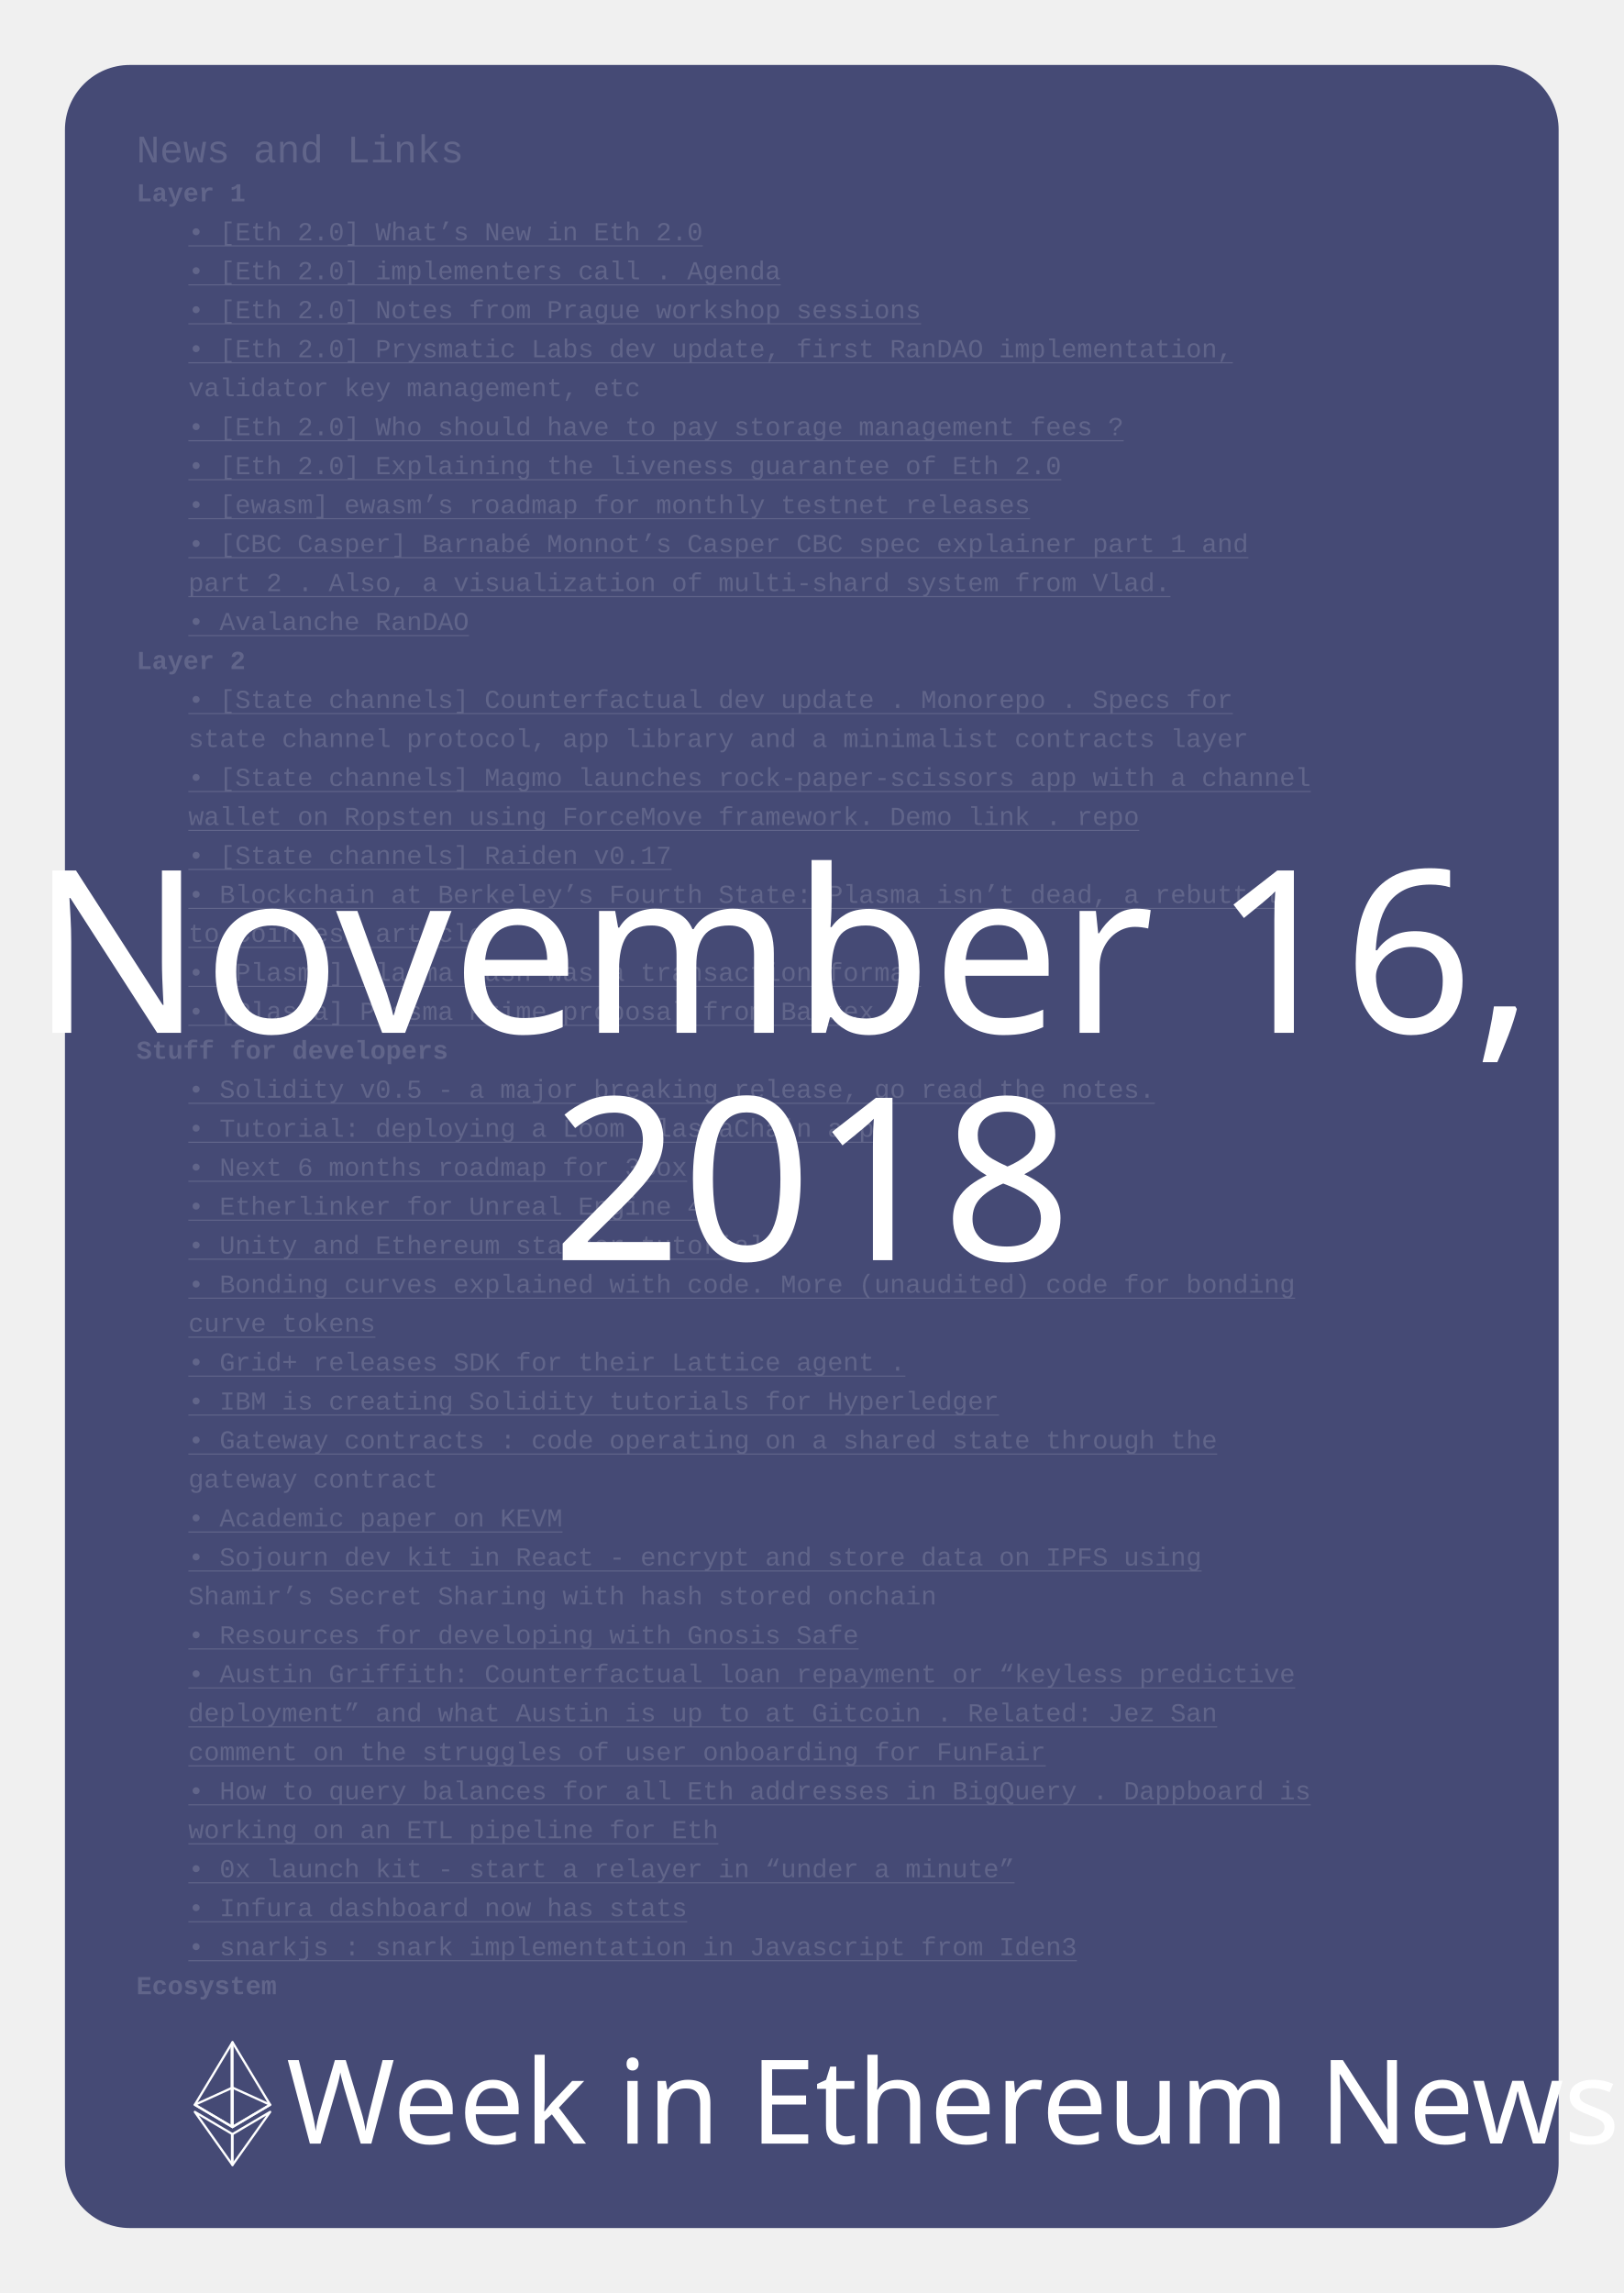
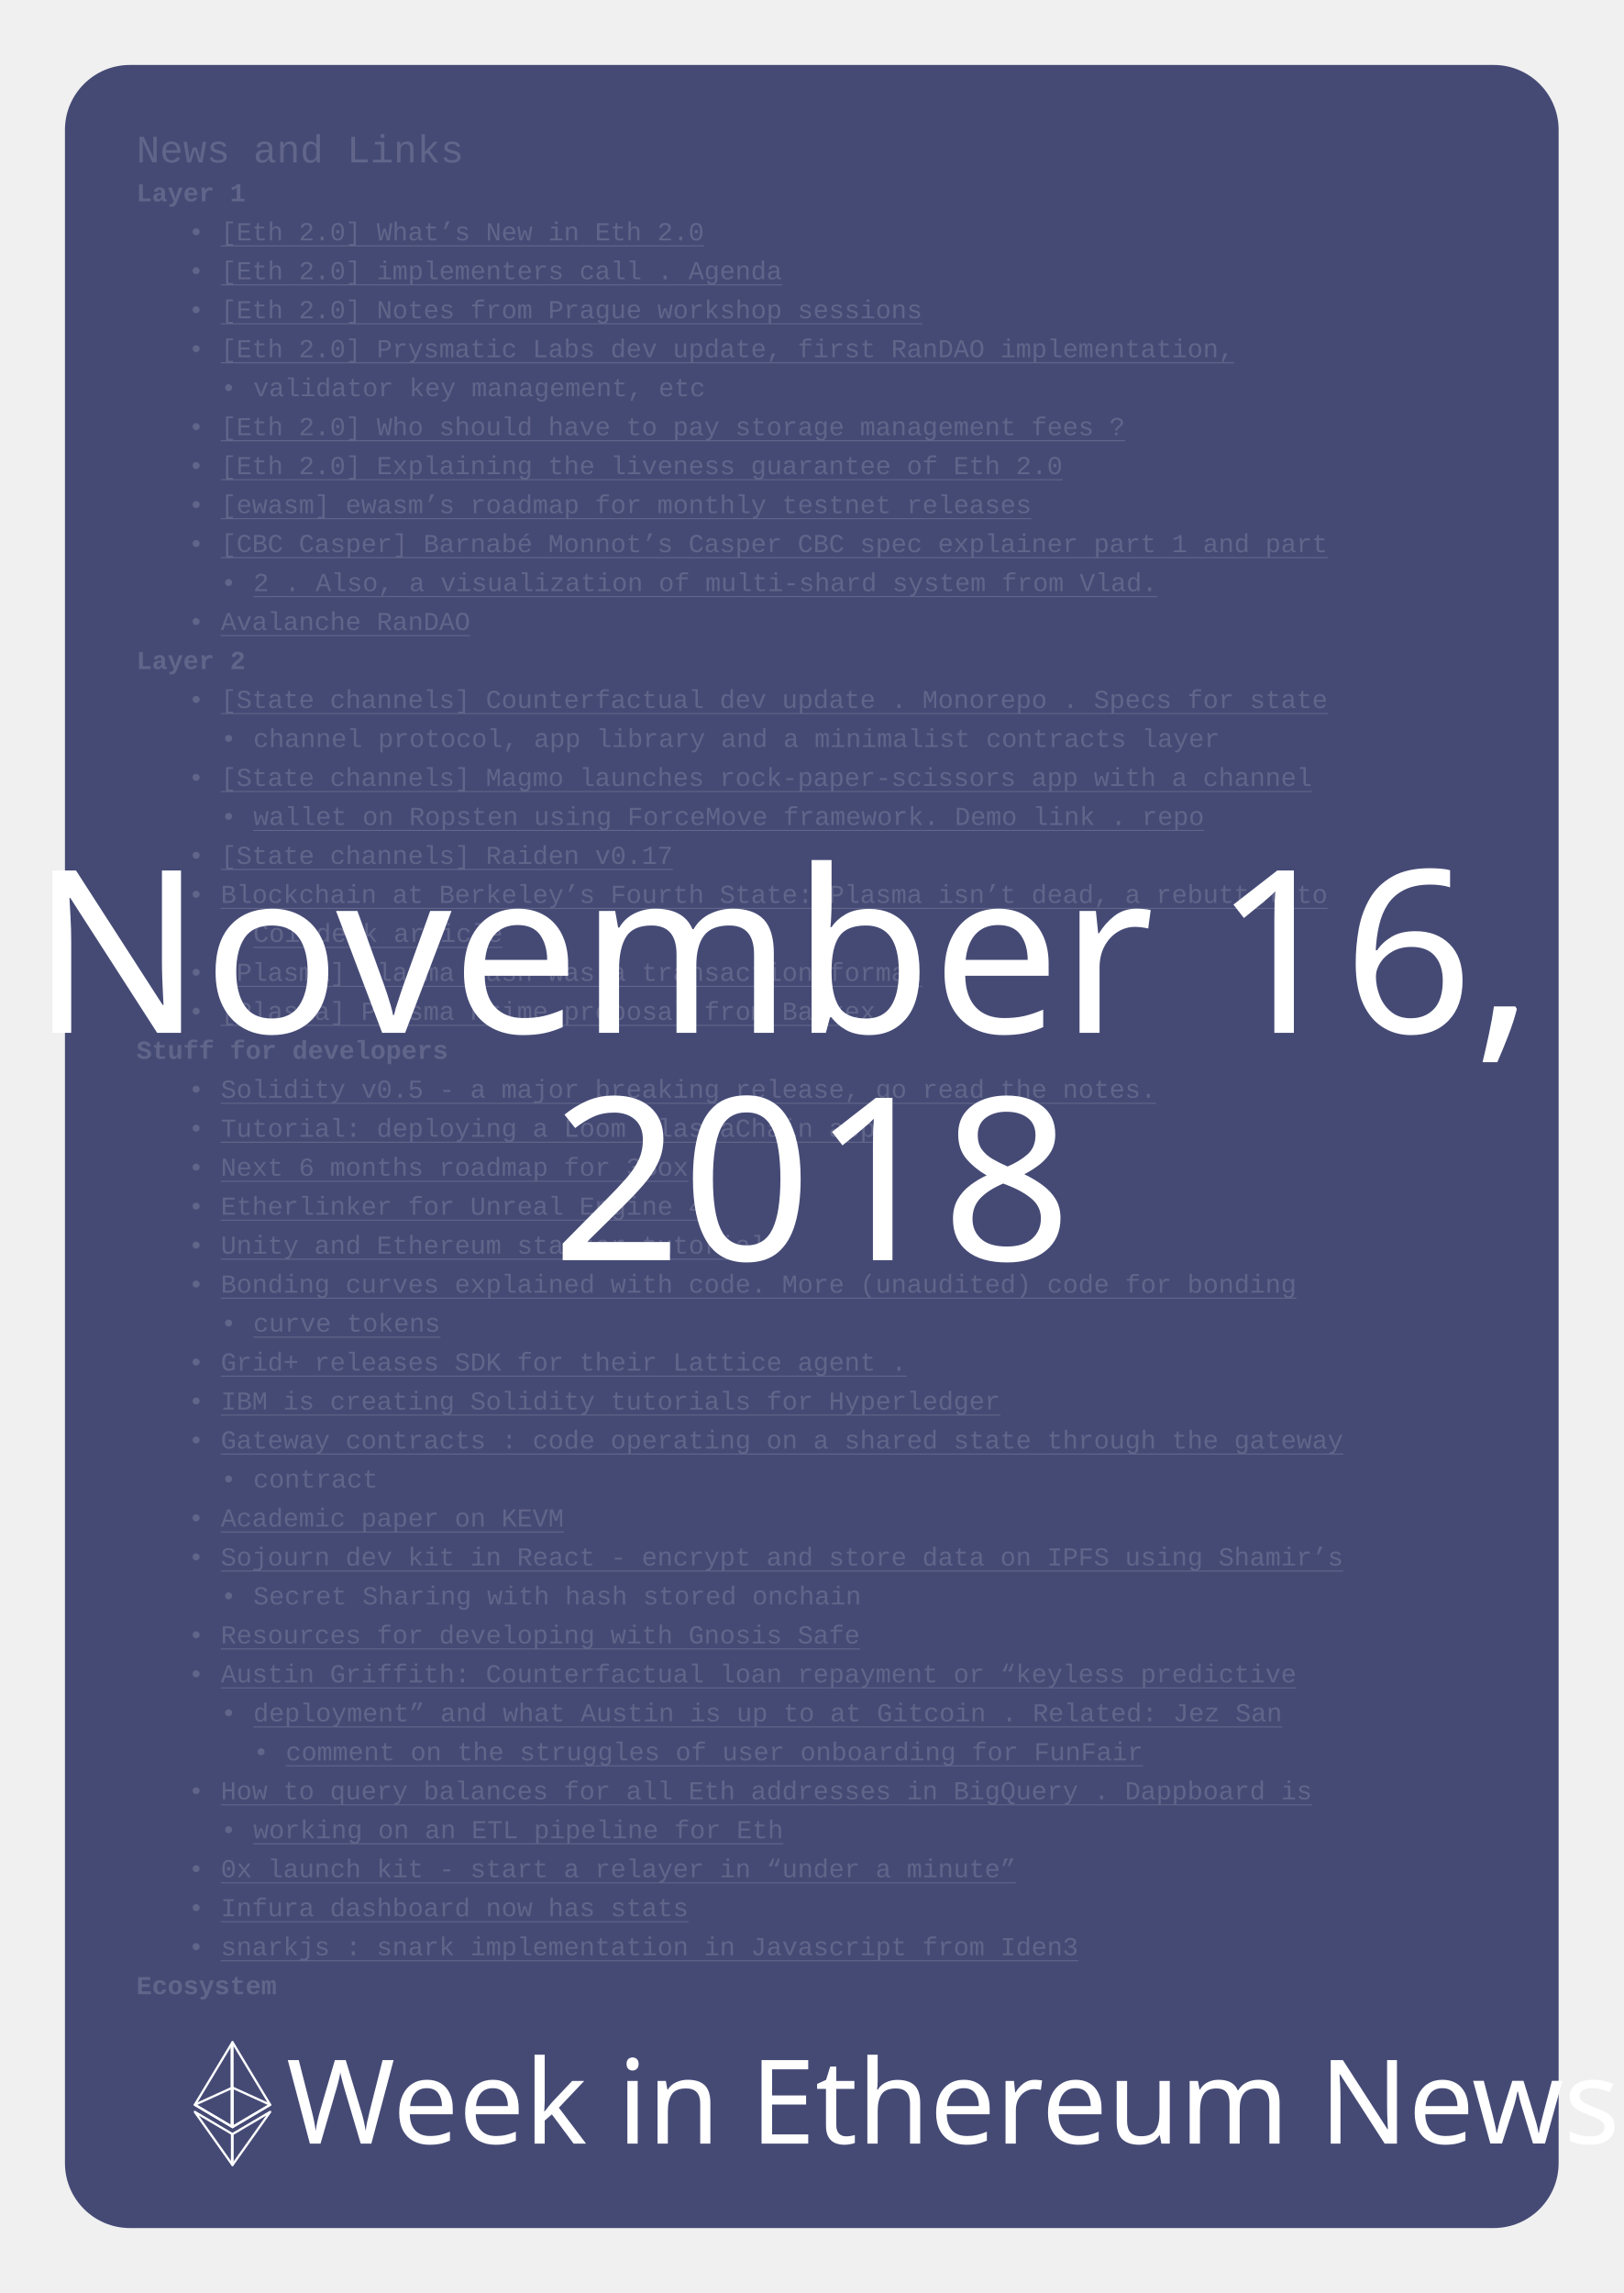
<svg xmlns="http://www.w3.org/2000/svg" width="500" height="706">
  <rect x="20" y="20" width="460" height="666" rx="20" fill="#454A75" />
  <text x="42" y="50" font-size="12" font-family="Courier New" fill="#ffffff" opacity="0.15">News and Links</text>
  <text x="42" y="62" font-size="8" font-family="Courier New" fill="#ffffff" opacity="0.15" font-weight="bold">Layer 1</text>
-   <text x="58" y="74" font-size="8" font-family="Courier New" fill="#ffffff" opacity="0.15" text-decoration="underline">• [Eth 2.0] What’s New in Eth 2.0</text>
-   <text x="58" y="86" font-size="8" font-family="Courier New" fill="#ffffff" opacity="0.15" text-decoration="underline">• [Eth 2.0] implementers call . Agenda</text>
-   <text x="58" y="98" font-size="8" font-family="Courier New" fill="#ffffff" opacity="0.15" text-decoration="underline">• [Eth 2.0] Notes from Prague workshop sessions</text>
-   <text x="58" y="110" font-size="8" font-family="Courier New" fill="#ffffff" opacity="0.15" text-decoration="underline">• [Eth 2.0] Prysmatic Labs dev update, first RanDAO implementation,</text>
-   <text x="58" y="122" font-size="8" font-family="Courier New" fill="#ffffff" opacity="0.15">validator key management, etc</text>
-   <text x="58" y="134" font-size="8" font-family="Courier New" fill="#ffffff" opacity="0.15" text-decoration="underline">• [Eth 2.0] Who should have to pay storage management fees ?</text>
-   <text x="58" y="146" font-size="8" font-family="Courier New" fill="#ffffff" opacity="0.15" text-decoration="underline">• [Eth 2.0] Explaining the liveness guarantee of Eth 2.0</text>
-   <text x="58" y="158" font-size="8" font-family="Courier New" fill="#ffffff" opacity="0.15" text-decoration="underline">• [ewasm] ewasm’s roadmap for monthly testnet releases</text>
-   <text x="58" y="170" font-size="8" font-family="Courier New" fill="#ffffff" opacity="0.15" text-decoration="underline">• [CBC Casper] Barnabé Monnot’s Casper CBC spec explainer part 1 and</text>
-   <text x="58" y="182" font-size="8" font-family="Courier New" fill="#ffffff" opacity="0.15" text-decoration="underline">part 2 . Also, a visualization of multi-shard system from Vlad.</text>
-   <text x="58" y="194" font-size="8" font-family="Courier New" fill="#ffffff" opacity="0.15" text-decoration="underline">• Avalanche RanDAO</text>
+   <text x="58" y="74" font-size="8" font-family="Courier New" fill="#ffffff" opacity="0.15">•</text>
+   <text x="68" y="74" font-size="8" font-family="Courier New" fill="#ffffff" opacity="0.15" text-decoration="underline">[Eth 2.0] What’s New in Eth 2.0</text>
+   <text x="58" y="86" font-size="8" font-family="Courier New" fill="#ffffff" opacity="0.15">•</text>
+   <text x="68" y="86" font-size="8" font-family="Courier New" fill="#ffffff" opacity="0.15" text-decoration="underline">[Eth 2.0] implementers call . Agenda</text>
+   <text x="58" y="98" font-size="8" font-family="Courier New" fill="#ffffff" opacity="0.15">•</text>
+   <text x="68" y="98" font-size="8" font-family="Courier New" fill="#ffffff" opacity="0.15" text-decoration="underline">[Eth 2.0] Notes from Prague workshop sessions</text>
+   <text x="58" y="110" font-size="8" font-family="Courier New" fill="#ffffff" opacity="0.15">•</text>
+   <text x="68" y="110" font-size="8" font-family="Courier New" fill="#ffffff" opacity="0.15" text-decoration="underline">[Eth 2.0] Prysmatic Labs dev update, first RanDAO implementation,</text>
+   <text x="68" y="122" font-size="8" font-family="Courier New" fill="#ffffff" opacity="0.15">•</text>
+   <text x="78" y="122" font-size="8" font-family="Courier New" fill="#ffffff" opacity="0.15">validator key management, etc</text>
+   <text x="58" y="134" font-size="8" font-family="Courier New" fill="#ffffff" opacity="0.15">•</text>
+   <text x="68" y="134" font-size="8" font-family="Courier New" fill="#ffffff" opacity="0.15" text-decoration="underline">[Eth 2.0] Who should have to pay storage management fees ?</text>
+   <text x="58" y="146" font-size="8" font-family="Courier New" fill="#ffffff" opacity="0.15">•</text>
+   <text x="68" y="146" font-size="8" font-family="Courier New" fill="#ffffff" opacity="0.15" text-decoration="underline">[Eth 2.0] Explaining the liveness guarantee of Eth 2.0</text>
+   <text x="58" y="158" font-size="8" font-family="Courier New" fill="#ffffff" opacity="0.15">•</text>
+   <text x="68" y="158" font-size="8" font-family="Courier New" fill="#ffffff" opacity="0.15" text-decoration="underline">[ewasm] ewasm’s roadmap for monthly testnet releases</text>
+   <text x="58" y="170" font-size="8" font-family="Courier New" fill="#ffffff" opacity="0.15">•</text>
+   <text x="68" y="170" font-size="8" font-family="Courier New" fill="#ffffff" opacity="0.15" text-decoration="underline">[CBC Casper] Barnabé Monnot’s Casper CBC spec explainer part 1 and part</text>
+   <text x="68" y="182" font-size="8" font-family="Courier New" fill="#ffffff" opacity="0.15">•</text>
+   <text x="78" y="182" font-size="8" font-family="Courier New" fill="#ffffff" opacity="0.15" text-decoration="underline">2 . Also, a visualization of multi-shard system from Vlad.</text>
+   <text x="58" y="194" font-size="8" font-family="Courier New" fill="#ffffff" opacity="0.15">•</text>
+   <text x="68" y="194" font-size="8" font-family="Courier New" fill="#ffffff" opacity="0.15" text-decoration="underline">Avalanche RanDAO</text>
  <text x="42" y="206" font-size="8" font-family="Courier New" fill="#ffffff" opacity="0.15" font-weight="bold">Layer 2</text>
-   <text x="58" y="218" font-size="8" font-family="Courier New" fill="#ffffff" opacity="0.15" text-decoration="underline">• [State channels] Counterfactual dev update . Monorepo . Specs for</text>
-   <text x="58" y="230" font-size="8" font-family="Courier New" fill="#ffffff" opacity="0.15">state channel protocol, app library and a minimalist contracts layer</text>
-   <text x="58" y="242" font-size="8" font-family="Courier New" fill="#ffffff" opacity="0.15" text-decoration="underline">• [State channels] Magmo launches rock-paper-scissors app with a channel</text>
-   <text x="58" y="254" font-size="8" font-family="Courier New" fill="#ffffff" opacity="0.15" text-decoration="underline">wallet on Ropsten using ForceMove framework. Demo link . repo</text>
-   <text x="58" y="266" font-size="8" font-family="Courier New" fill="#ffffff" opacity="0.15" text-decoration="underline">• [State channels] Raiden v0.17</text>
-   <text x="58" y="278" font-size="8" font-family="Courier New" fill="#ffffff" opacity="0.15" text-decoration="underline">• Blockchain at Berkeley’s Fourth State: Plasma isn’t dead, a rebuttal</text>
-   <text x="58" y="290" font-size="8" font-family="Courier New" fill="#ffffff" opacity="0.15" text-decoration="underline">to Coindesk article</text>
-   <text x="58" y="302" font-size="8" font-family="Courier New" fill="#ffffff" opacity="0.15" text-decoration="underline">• [Plasma] Plasma Cash was a transaction format</text>
-   <text x="58" y="314" font-size="8" font-family="Courier New" fill="#ffffff" opacity="0.15" text-decoration="underline">• [Plasma] Plasma Prime proposal from Bankex</text>
+   <text x="58" y="218" font-size="8" font-family="Courier New" fill="#ffffff" opacity="0.15">•</text>
+   <text x="68" y="218" font-size="8" font-family="Courier New" fill="#ffffff" opacity="0.15" text-decoration="underline">[State channels] Counterfactual dev update . Monorepo . Specs for state</text>
+   <text x="68" y="230" font-size="8" font-family="Courier New" fill="#ffffff" opacity="0.15">•</text>
+   <text x="78" y="230" font-size="8" font-family="Courier New" fill="#ffffff" opacity="0.15">channel protocol, app library and a minimalist contracts layer</text>
+   <text x="58" y="242" font-size="8" font-family="Courier New" fill="#ffffff" opacity="0.15">•</text>
+   <text x="68" y="242" font-size="8" font-family="Courier New" fill="#ffffff" opacity="0.15" text-decoration="underline">[State channels] Magmo launches rock-paper-scissors app with a channel</text>
+   <text x="68" y="254" font-size="8" font-family="Courier New" fill="#ffffff" opacity="0.15">•</text>
+   <text x="78" y="254" font-size="8" font-family="Courier New" fill="#ffffff" opacity="0.15" text-decoration="underline">wallet on Ropsten using ForceMove framework. Demo link . repo</text>
+   <text x="58" y="266" font-size="8" font-family="Courier New" fill="#ffffff" opacity="0.15">•</text>
+   <text x="68" y="266" font-size="8" font-family="Courier New" fill="#ffffff" opacity="0.15" text-decoration="underline">[State channels] Raiden v0.17</text>
+   <text x="58" y="278" font-size="8" font-family="Courier New" fill="#ffffff" opacity="0.15">•</text>
+   <text x="68" y="278" font-size="8" font-family="Courier New" fill="#ffffff" opacity="0.15" text-decoration="underline">Blockchain at Berkeley’s Fourth State: Plasma isn’t dead, a rebuttal to</text>
+   <text x="68" y="290" font-size="8" font-family="Courier New" fill="#ffffff" opacity="0.15">•</text>
+   <text x="78" y="290" font-size="8" font-family="Courier New" fill="#ffffff" opacity="0.15" text-decoration="underline">Coindesk article</text>
+   <text x="58" y="302" font-size="8" font-family="Courier New" fill="#ffffff" opacity="0.15">•</text>
+   <text x="68" y="302" font-size="8" font-family="Courier New" fill="#ffffff" opacity="0.15" text-decoration="underline">[Plasma] Plasma Cash was a transaction format</text>
+   <text x="58" y="314" font-size="8" font-family="Courier New" fill="#ffffff" opacity="0.15">•</text>
+   <text x="68" y="314" font-size="8" font-family="Courier New" fill="#ffffff" opacity="0.15" text-decoration="underline">[Plasma] Plasma Prime proposal from Bankex</text>
  <text x="42" y="326" font-size="8" font-family="Courier New" fill="#ffffff" opacity="0.15" font-weight="bold">Stuff for developers</text>
-   <text x="58" y="338" font-size="8" font-family="Courier New" fill="#ffffff" opacity="0.15" text-decoration="underline">• Solidity v0.5 - a major breaking release, go read the notes.</text>
-   <text x="58" y="350" font-size="8" font-family="Courier New" fill="#ffffff" opacity="0.15" text-decoration="underline">• Tutorial: deploying a Loom PlasmaChain app</text>
-   <text x="58" y="362" font-size="8" font-family="Courier New" fill="#ffffff" opacity="0.15" text-decoration="underline">• Next 6 months roadmap for 3Box</text>
-   <text x="58" y="374" font-size="8" font-family="Courier New" fill="#ffffff" opacity="0.15" text-decoration="underline">• Etherlinker for Unreal Engine 4</text>
-   <text x="58" y="386" font-size="8" font-family="Courier New" fill="#ffffff" opacity="0.15" text-decoration="underline">• Unity and Ethereum starter tutorial</text>
-   <text x="58" y="398" font-size="8" font-family="Courier New" fill="#ffffff" opacity="0.15" text-decoration="underline">• Bonding curves explained with code. More (unaudited) code for bonding</text>
-   <text x="58" y="410" font-size="8" font-family="Courier New" fill="#ffffff" opacity="0.15" text-decoration="underline">curve tokens</text>
-   <text x="58" y="422" font-size="8" font-family="Courier New" fill="#ffffff" opacity="0.15" text-decoration="underline">• Grid+ releases SDK for their Lattice agent .</text>
-   <text x="58" y="434" font-size="8" font-family="Courier New" fill="#ffffff" opacity="0.15" text-decoration="underline">• IBM is creating Solidity tutorials for Hyperledger</text>
-   <text x="58" y="446" font-size="8" font-family="Courier New" fill="#ffffff" opacity="0.15" text-decoration="underline">• Gateway contracts : code operating on a shared state through the</text>
-   <text x="58" y="458" font-size="8" font-family="Courier New" fill="#ffffff" opacity="0.15">gateway contract</text>
-   <text x="58" y="470" font-size="8" font-family="Courier New" fill="#ffffff" opacity="0.15" text-decoration="underline">• Academic paper on KEVM</text>
-   <text x="58" y="482" font-size="8" font-family="Courier New" fill="#ffffff" opacity="0.15" text-decoration="underline">• Sojourn dev kit in React - encrypt and store data on IPFS using</text>
-   <text x="58" y="494" font-size="8" font-family="Courier New" fill="#ffffff" opacity="0.15">Shamir’s Secret Sharing with hash stored onchain</text>
-   <text x="58" y="506" font-size="8" font-family="Courier New" fill="#ffffff" opacity="0.15" text-decoration="underline">• Resources for developing with Gnosis Safe</text>
-   <text x="58" y="518" font-size="8" font-family="Courier New" fill="#ffffff" opacity="0.15" text-decoration="underline">• Austin Griffith: Counterfactual loan repayment or “keyless predictive</text>
-   <text x="58" y="530" font-size="8" font-family="Courier New" fill="#ffffff" opacity="0.15" text-decoration="underline">deployment” and what Austin is up to at Gitcoin . Related: Jez San</text>
-   <text x="58" y="542" font-size="8" font-family="Courier New" fill="#ffffff" opacity="0.15" text-decoration="underline">comment on the struggles of user onboarding for FunFair</text>
-   <text x="58" y="554" font-size="8" font-family="Courier New" fill="#ffffff" opacity="0.15" text-decoration="underline">• How to query balances for all Eth addresses in BigQuery . Dappboard is</text>
-   <text x="58" y="566" font-size="8" font-family="Courier New" fill="#ffffff" opacity="0.15" text-decoration="underline">working on an ETL pipeline for Eth</text>
-   <text x="58" y="578" font-size="8" font-family="Courier New" fill="#ffffff" opacity="0.15" text-decoration="underline">• 0x launch kit - start a relayer in “under a minute”</text>
-   <text x="58" y="590" font-size="8" font-family="Courier New" fill="#ffffff" opacity="0.15" text-decoration="underline">• Infura dashboard now has stats</text>
-   <text x="58" y="602" font-size="8" font-family="Courier New" fill="#ffffff" opacity="0.15" text-decoration="underline">• snarkjs : snark implementation in Javascript from Iden3</text>
+   <text x="58" y="338" font-size="8" font-family="Courier New" fill="#ffffff" opacity="0.15">•</text>
+   <text x="68" y="338" font-size="8" font-family="Courier New" fill="#ffffff" opacity="0.15" text-decoration="underline">Solidity v0.5 - a major breaking release, go read the notes.</text>
+   <text x="58" y="350" font-size="8" font-family="Courier New" fill="#ffffff" opacity="0.15">•</text>
+   <text x="68" y="350" font-size="8" font-family="Courier New" fill="#ffffff" opacity="0.15" text-decoration="underline">Tutorial: deploying a Loom PlasmaChain app</text>
+   <text x="58" y="362" font-size="8" font-family="Courier New" fill="#ffffff" opacity="0.15">•</text>
+   <text x="68" y="362" font-size="8" font-family="Courier New" fill="#ffffff" opacity="0.15" text-decoration="underline">Next 6 months roadmap for 3Box</text>
+   <text x="58" y="374" font-size="8" font-family="Courier New" fill="#ffffff" opacity="0.15">•</text>
+   <text x="68" y="374" font-size="8" font-family="Courier New" fill="#ffffff" opacity="0.15" text-decoration="underline">Etherlinker for Unreal Engine 4</text>
+   <text x="58" y="386" font-size="8" font-family="Courier New" fill="#ffffff" opacity="0.15">•</text>
+   <text x="68" y="386" font-size="8" font-family="Courier New" fill="#ffffff" opacity="0.15" text-decoration="underline">Unity and Ethereum starter tutorial</text>
+   <text x="58" y="398" font-size="8" font-family="Courier New" fill="#ffffff" opacity="0.15">•</text>
+   <text x="68" y="398" font-size="8" font-family="Courier New" fill="#ffffff" opacity="0.15" text-decoration="underline">Bonding curves explained with code. More (unaudited) code for bonding</text>
+   <text x="68" y="410" font-size="8" font-family="Courier New" fill="#ffffff" opacity="0.15">•</text>
+   <text x="78" y="410" font-size="8" font-family="Courier New" fill="#ffffff" opacity="0.15" text-decoration="underline">curve tokens</text>
+   <text x="58" y="422" font-size="8" font-family="Courier New" fill="#ffffff" opacity="0.15">•</text>
+   <text x="68" y="422" font-size="8" font-family="Courier New" fill="#ffffff" opacity="0.15" text-decoration="underline">Grid+ releases SDK for their Lattice agent .</text>
+   <text x="58" y="434" font-size="8" font-family="Courier New" fill="#ffffff" opacity="0.15">•</text>
+   <text x="68" y="434" font-size="8" font-family="Courier New" fill="#ffffff" opacity="0.15" text-decoration="underline">IBM is creating Solidity tutorials for Hyperledger</text>
+   <text x="58" y="446" font-size="8" font-family="Courier New" fill="#ffffff" opacity="0.15">•</text>
+   <text x="68" y="446" font-size="8" font-family="Courier New" fill="#ffffff" opacity="0.15" text-decoration="underline">Gateway contracts : code operating on a shared state through the gateway</text>
+   <text x="68" y="458" font-size="8" font-family="Courier New" fill="#ffffff" opacity="0.15">•</text>
+   <text x="78" y="458" font-size="8" font-family="Courier New" fill="#ffffff" opacity="0.15">contract</text>
+   <text x="58" y="470" font-size="8" font-family="Courier New" fill="#ffffff" opacity="0.15">•</text>
+   <text x="68" y="470" font-size="8" font-family="Courier New" fill="#ffffff" opacity="0.15" text-decoration="underline">Academic paper on KEVM</text>
+   <text x="58" y="482" font-size="8" font-family="Courier New" fill="#ffffff" opacity="0.15">•</text>
+   <text x="68" y="482" font-size="8" font-family="Courier New" fill="#ffffff" opacity="0.15" text-decoration="underline">Sojourn dev kit in React - encrypt and store data on IPFS using Shamir’s</text>
+   <text x="68" y="494" font-size="8" font-family="Courier New" fill="#ffffff" opacity="0.15">•</text>
+   <text x="78" y="494" font-size="8" font-family="Courier New" fill="#ffffff" opacity="0.15">Secret Sharing with hash stored onchain</text>
+   <text x="58" y="506" font-size="8" font-family="Courier New" fill="#ffffff" opacity="0.15">•</text>
+   <text x="68" y="506" font-size="8" font-family="Courier New" fill="#ffffff" opacity="0.15" text-decoration="underline">Resources for developing with Gnosis Safe</text>
+   <text x="58" y="518" font-size="8" font-family="Courier New" fill="#ffffff" opacity="0.15">•</text>
+   <text x="68" y="518" font-size="8" font-family="Courier New" fill="#ffffff" opacity="0.15" text-decoration="underline">Austin Griffith: Counterfactual loan repayment or “keyless predictive</text>
+   <text x="68" y="530" font-size="8" font-family="Courier New" fill="#ffffff" opacity="0.15">•</text>
+   <text x="78" y="530" font-size="8" font-family="Courier New" fill="#ffffff" opacity="0.15" text-decoration="underline">deployment” and what Austin is up to at Gitcoin . Related: Jez San</text>
+   <text x="78" y="542" font-size="8" font-family="Courier New" fill="#ffffff" opacity="0.15">•</text>
+   <text x="88" y="542" font-size="8" font-family="Courier New" fill="#ffffff" opacity="0.15" text-decoration="underline">comment on the struggles of user onboarding for FunFair</text>
+   <text x="58" y="554" font-size="8" font-family="Courier New" fill="#ffffff" opacity="0.15">•</text>
+   <text x="68" y="554" font-size="8" font-family="Courier New" fill="#ffffff" opacity="0.15" text-decoration="underline">How to query balances for all Eth addresses in BigQuery . Dappboard is</text>
+   <text x="68" y="566" font-size="8" font-family="Courier New" fill="#ffffff" opacity="0.15">•</text>
+   <text x="78" y="566" font-size="8" font-family="Courier New" fill="#ffffff" opacity="0.15" text-decoration="underline">working on an ETL pipeline for Eth</text>
+   <text x="58" y="578" font-size="8" font-family="Courier New" fill="#ffffff" opacity="0.15">•</text>
+   <text x="68" y="578" font-size="8" font-family="Courier New" fill="#ffffff" opacity="0.15" text-decoration="underline">0x launch kit - start a relayer in “under a minute”</text>
+   <text x="58" y="590" font-size="8" font-family="Courier New" fill="#ffffff" opacity="0.15">•</text>
+   <text x="68" y="590" font-size="8" font-family="Courier New" fill="#ffffff" opacity="0.15" text-decoration="underline">Infura dashboard now has stats</text>
+   <text x="58" y="602" font-size="8" font-family="Courier New" fill="#ffffff" opacity="0.15">•</text>
+   <text x="68" y="602" font-size="8" font-family="Courier New" fill="#ffffff" opacity="0.15" text-decoration="underline">snarkjs : snark implementation in Javascript from Iden3</text>
  <text x="42" y="614" font-size="8" font-family="Courier New" fill="#ffffff" opacity="0.15" font-weight="bold">Ecosystem</text>
  <text fill="#ffffff" font-family="Calibri" font-size="70" font-weight="300" text-anchor="middle">
    <tspan x="250" y="318">November 16,</tspan>
    <tspan x="250" y="388">2018</tspan>
  </text>
  <g transform="translate(20, 300) scale(0.8)">
    <path d="m64.496 411-.317 1.076v31.228l.317.316 14.495-8.568L64.496 411Z" stroke="#fff" stroke-width=".866" stroke-linecap="round" stroke-linejoin="round" fill="none" />
    <path d="M64.496 411 50 435.052l14.496 8.568V411Zm0 35.365-.179.218v11.124l.179.521L79 437.801l-14.504 8.564Z" stroke="#fff" stroke-width=".866" stroke-linecap="round" stroke-linejoin="round" fill="none" />
    <path d="M64.496 458.228v-11.863L50 437.801l14.496 20.427Zm0-14.608 14.495-8.568-14.495-6.589v15.157ZM50 435.052l14.496 8.568v-15.157L50 435.052Z" stroke="#fff" stroke-width=".866" stroke-linecap="round" stroke-linejoin="round" fill="none" />
  </g>
  <text fill="#ffffff" font-family="Calibri" font-size="36" x="88.195" y="660">Week in Ethereum News</text>
</svg>
